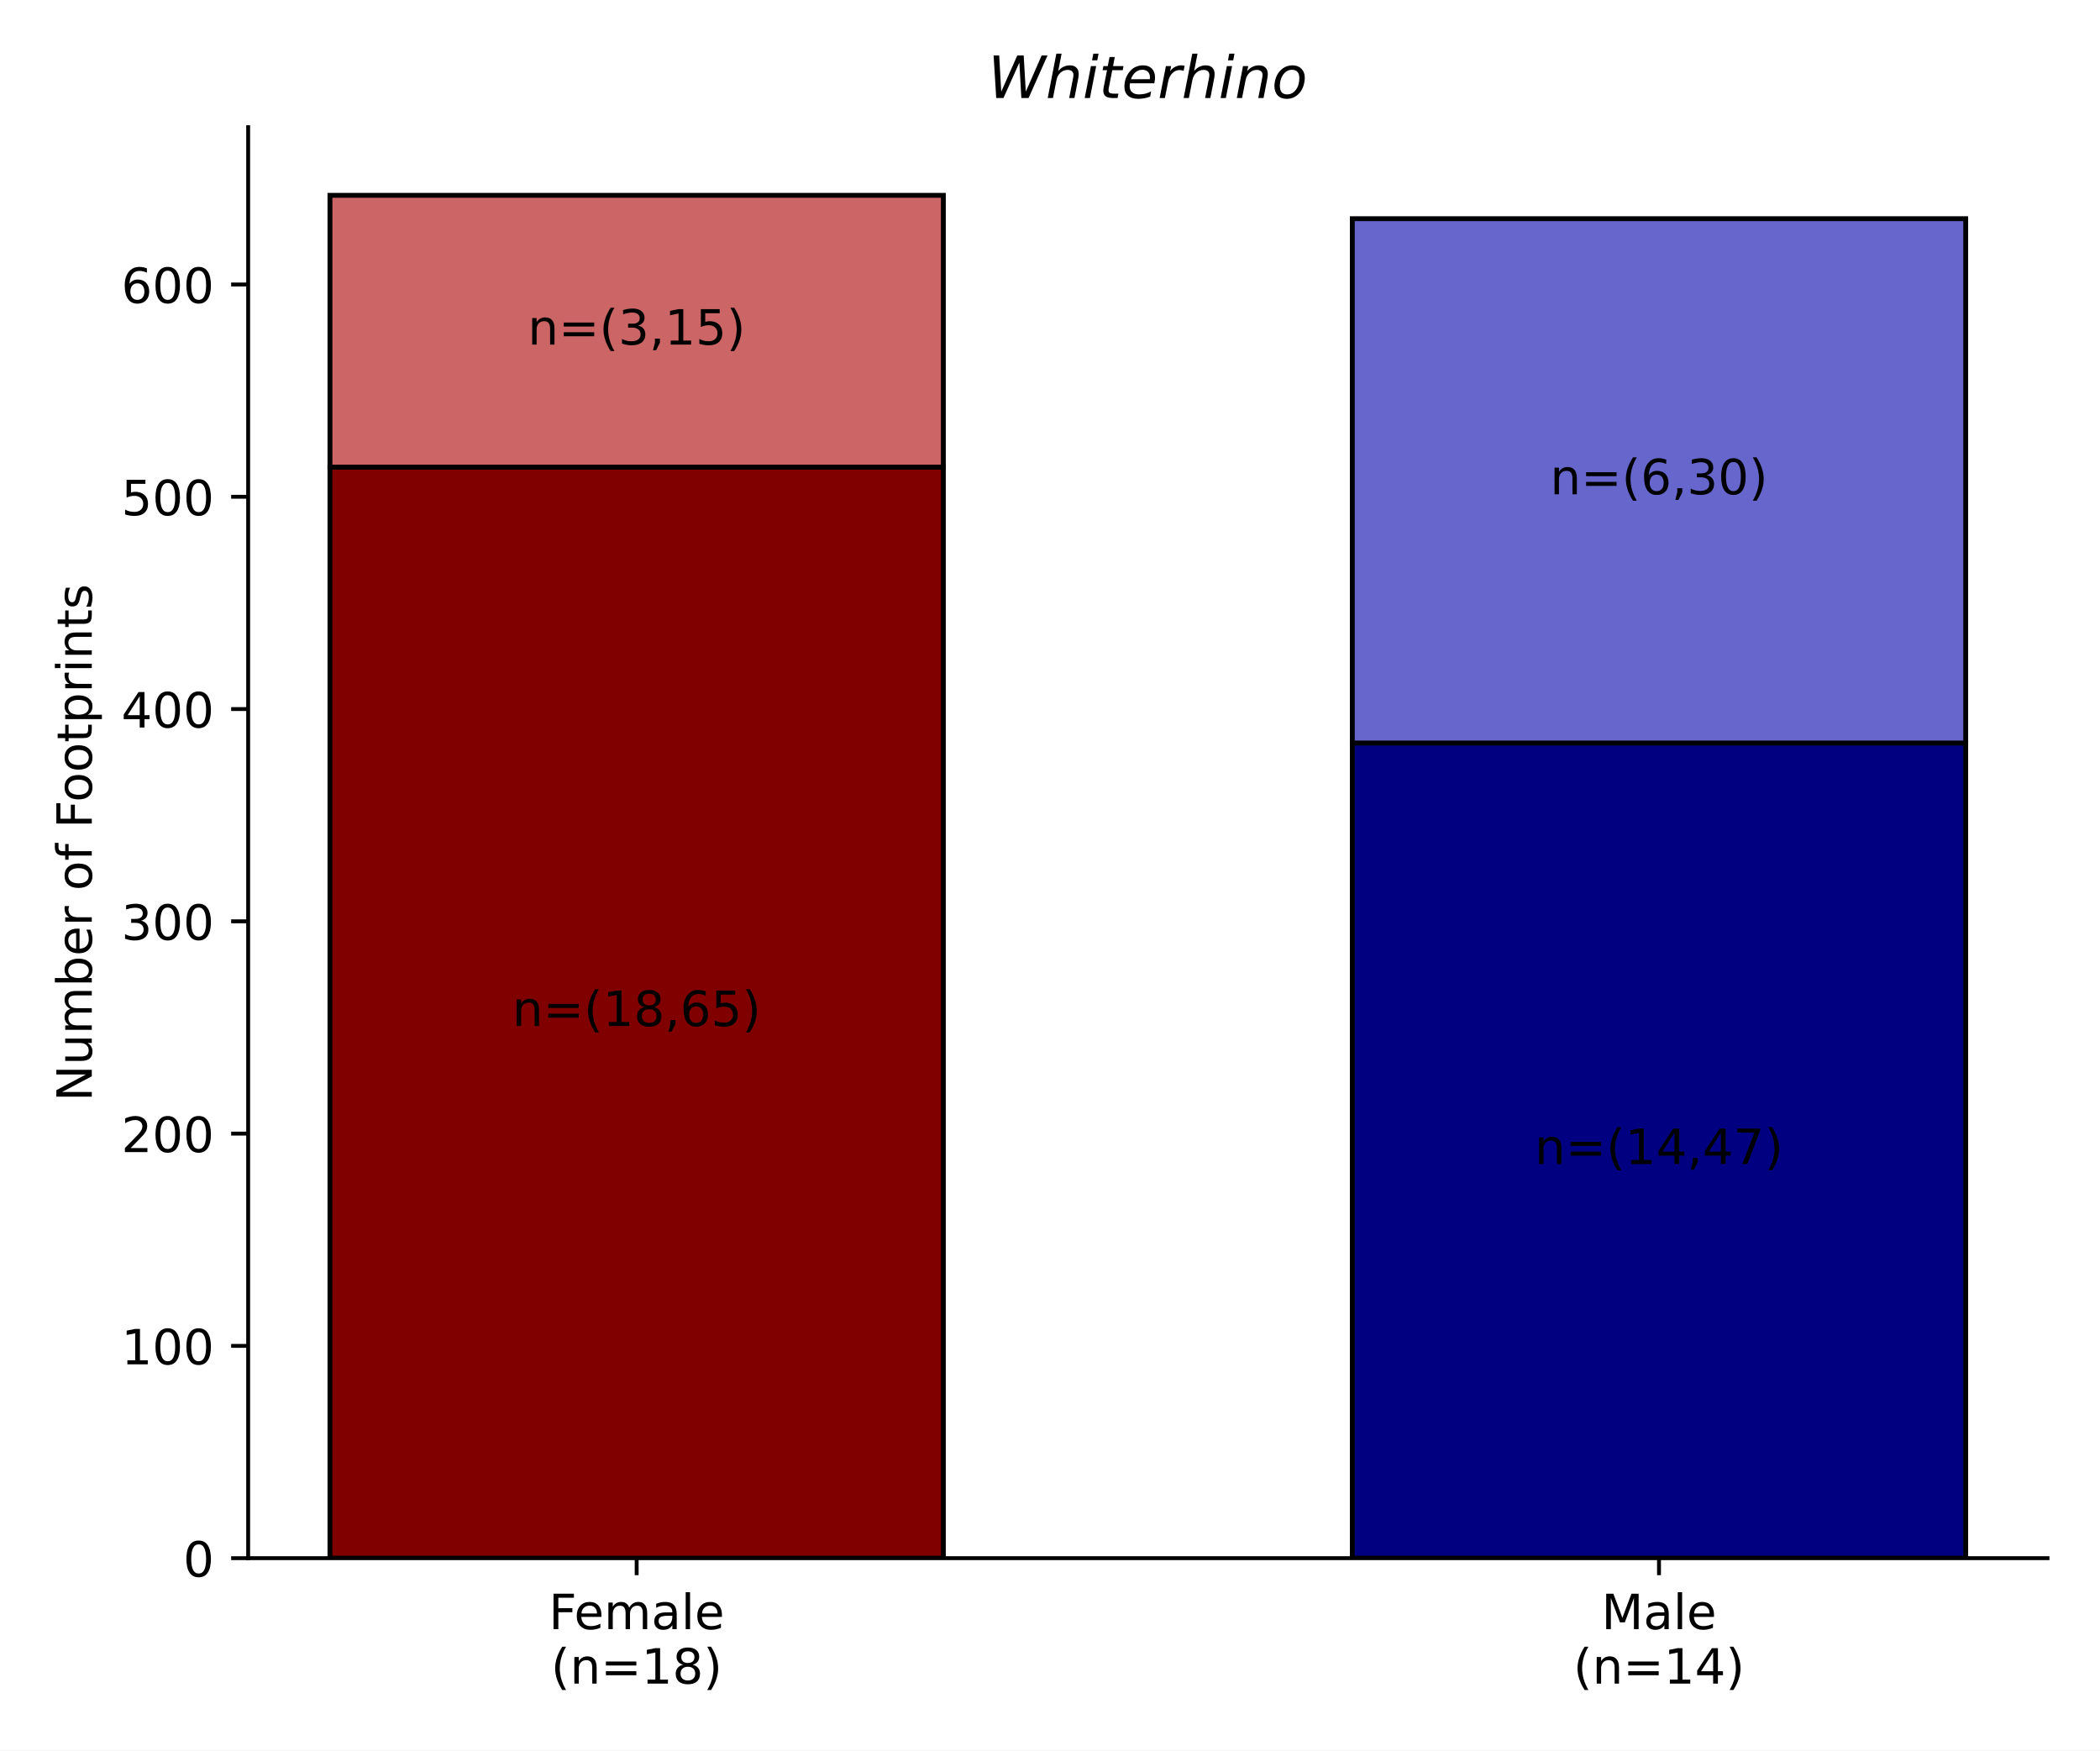
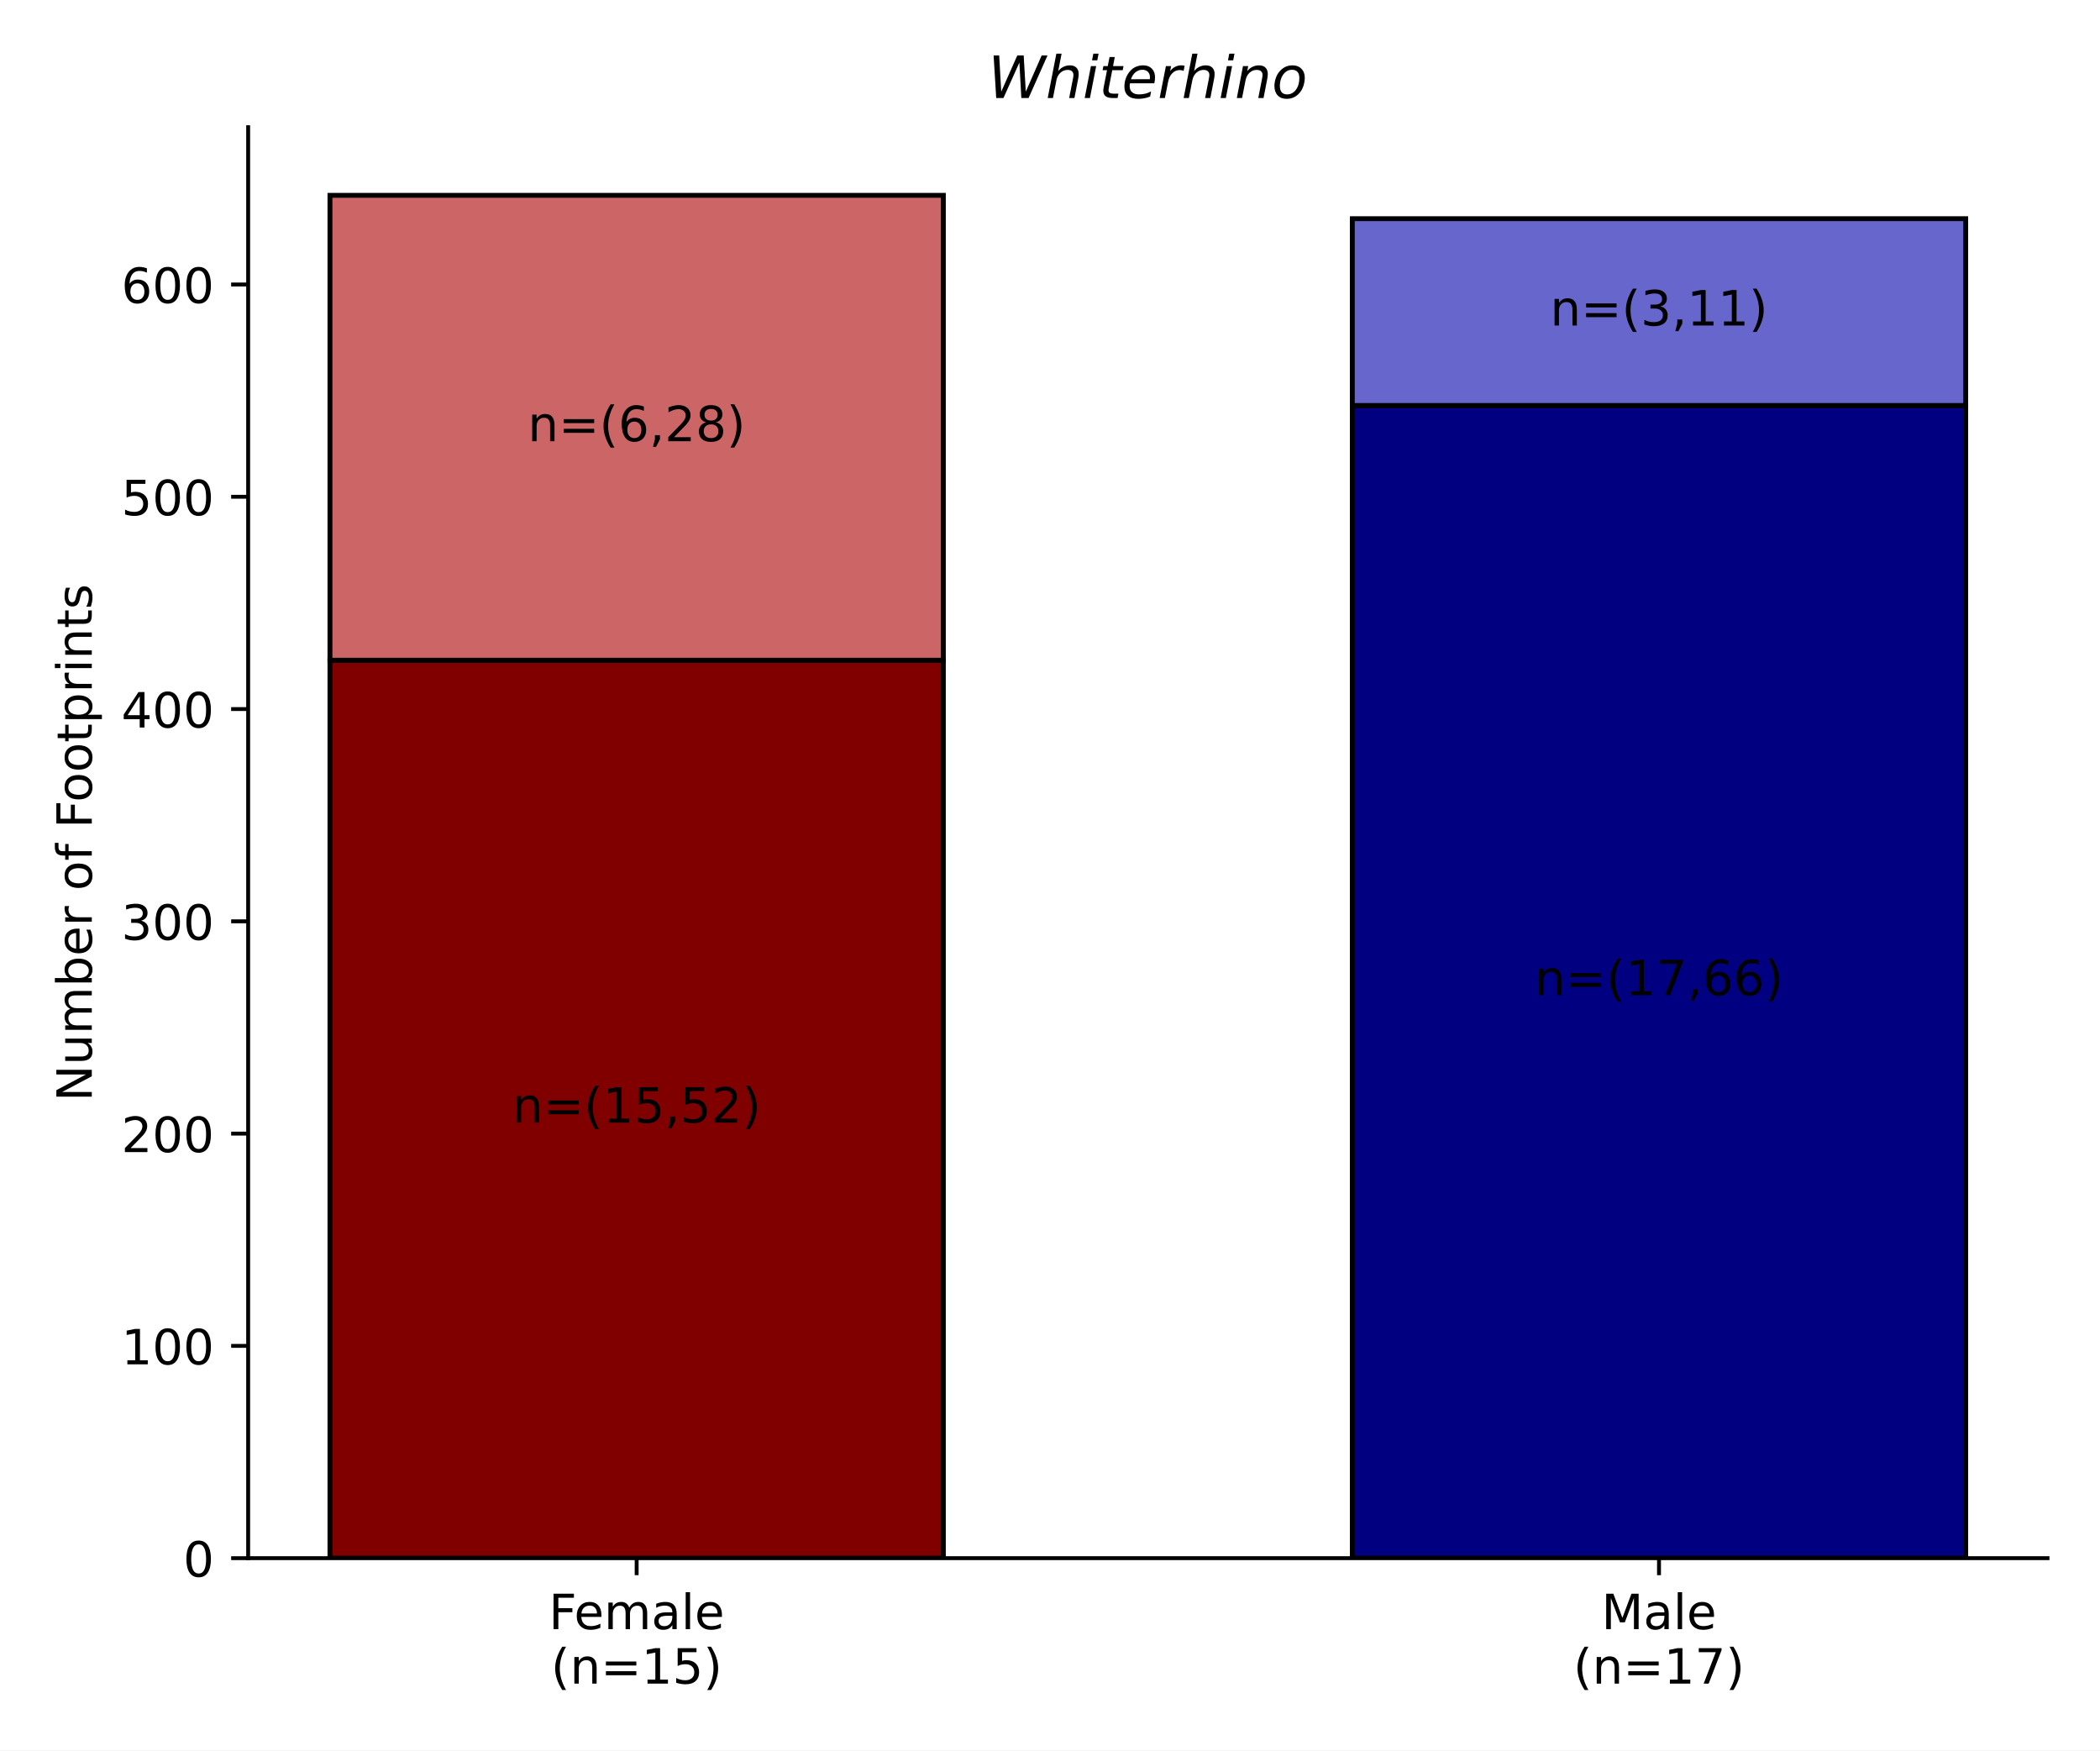
<svg xmlns="http://www.w3.org/2000/svg" xmlns:xlink="http://www.w3.org/1999/xlink" width="432pt" height="360pt" viewBox="0 0 432 360" version="1.1">
  <defs>
    <style type="text/css">*{stroke-linejoin: round; stroke-linecap: butt}</style>
  </defs>
  <g id="figure_1">
    <g id="patch_1">
      <path d="M 0 360  L 432 360  L 432 0  L 0 0  z " style="fill: #ffffff" />
    </g>
    <g id="axes_1">
      <g id="patch_2">
        <path d="M 51.05 320.456  L 421.2 320.456  L 421.2 26.16  L 51.05 26.16  z " style="fill: #ffffff" />
      </g>
      <g id="patch_3">
-         <path d="M 67.875 320.456  L 194.062 320.456  L 194.062 96.056  L 67.875 96.056  z " clip-path="url(#pd304c3b059)" style="fill: #800000; stroke: #000000; stroke-linejoin: miter" />
+         <path d="M 67.875 320.456  L 194.062 320.456  L 194.062 135.784  L 67.875 135.784  z " clip-path="url(#p17fdd80bdb)" style="fill: #800000; stroke: #000000; stroke-linejoin: miter" />
      </g>
      <g id="patch_4">
-         <path d="M 278.188 320.456  L 404.375 320.456  L 404.375 152.811  L 278.188 152.811  z " clip-path="url(#pd304c3b059)" style="fill: #000080; stroke: #000000; stroke-linejoin: miter" />
+         <path d="M 278.188 320.456  L 404.375 320.456  L 404.375 83.395  L 278.188 83.395  z " clip-path="url(#p17fdd80bdb)" style="fill: #000080; stroke: #000000; stroke-linejoin: miter" />
      </g>
      <g id="patch_5">
-         <path d="M 67.875 96.056  L 194.062 96.056  L 194.062 40.174  L 67.875 40.174  z " clip-path="url(#pd304c3b059)" style="fill: #cc6666; stroke: #000000; stroke-linejoin: miter" />
+         <path d="M 67.875 135.784  L 194.062 135.784  L 194.062 40.174  L 67.875 40.174  z " clip-path="url(#p17fdd80bdb)" style="fill: #cc6666; stroke: #000000; stroke-linejoin: miter" />
      </g>
      <g id="patch_6">
-         <path d="M 278.188 152.811  L 404.375 152.811  L 404.375 44.976  L 278.188 44.976  z " clip-path="url(#pd304c3b059)" style="fill: #6666cc; stroke: #000000; stroke-linejoin: miter" />
+         <path d="M 278.188 83.395  L 404.375 83.395  L 404.375 44.976  L 278.188 44.976  z " clip-path="url(#p17fdd80bdb)" style="fill: #6666cc; stroke: #000000; stroke-linejoin: miter" />
      </g>
      <g id="matplotlib.axis_1">
        <g id="xtick_1">
          <g id="line2d_1">
            <defs>
-               <path id="mcbe83bb746" d="M 0 0  L 0 3.5  " style="stroke: #000000; stroke-width: 0.8" />
+               <path id="mc9d0381f26" d="M 0 0  L 0 3.5  " style="stroke: #000000; stroke-width: 0.8" />
            </defs>
            <g>
-               <use xlink:href="#mcbe83bb746" x="130.969" y="320.456" style="stroke: #000000; stroke-width: 0.8" />
+               <use xlink:href="#mc9d0381f26" x="130.969" y="320.456" style="stroke: #000000; stroke-width: 0.8" />
            </g>
          </g>
          <g id="text_1">
            <g transform="translate(112.8914 335.0544) scale(0.1 -0.1)">
              <defs>
                <path id="DejaVuSans-46" d="M 628 4666  L 3309 4666  L 3309 4134  L 1259 4134  L 1259 2759  L 3109 2759  L 3109 2228  L 1259 2228  L 1259 0  L 628 0  L 628 4666  z " transform="scale(0.015625)" />
                <path id="DejaVuSans-65" d="M 3597 1894  L 3597 1613  L 953 1613  Q 991 1019 1311 708  Q 1631 397 2203 397  Q 2534 397 2845 478  Q 3156 559 3463 722  L 3463 178  Q 3153 47 2828 -22  Q 2503 -91 2169 -91  Q 1331 -91 842 396  Q 353 884 353 1716  Q 353 2575 817 3079  Q 1281 3584 2069 3584  Q 2775 3584 3186 3129  Q 3597 2675 3597 1894  z M 3022 2063  Q 3016 2534 2758 2815  Q 2500 3097 2075 3097  Q 1594 3097 1305 2825  Q 1016 2553 972 2059  L 3022 2063  z " transform="scale(0.015625)" />
                <path id="DejaVuSans-6d" d="M 3328 2828  Q 3544 3216 3844 3400  Q 4144 3584 4550 3584  Q 5097 3584 5394 3201  Q 5691 2819 5691 2113  L 5691 0  L 5113 0  L 5113 2094  Q 5113 2597 4934 2840  Q 4756 3084 4391 3084  Q 3944 3084 3684 2787  Q 3425 2491 3425 1978  L 3425 0  L 2847 0  L 2847 2094  Q 2847 2600 2669 2842  Q 2491 3084 2119 3084  Q 1678 3084 1418 2786  Q 1159 2488 1159 1978  L 1159 0  L 581 0  L 581 3500  L 1159 3500  L 1159 2956  Q 1356 3278 1631 3431  Q 1906 3584 2284 3584  Q 2666 3584 2933 3390  Q 3200 3197 3328 2828  z " transform="scale(0.015625)" />
                <path id="DejaVuSans-61" d="M 2194 1759  Q 1497 1759 1228 1600  Q 959 1441 959 1056  Q 959 750 1161 570  Q 1363 391 1709 391  Q 2188 391 2477 730  Q 2766 1069 2766 1631  L 2766 1759  L 2194 1759  z M 3341 1997  L 3341 0  L 2766 0  L 2766 531  Q 2569 213 2275 61  Q 1981 -91 1556 -91  Q 1019 -91 701 211  Q 384 513 384 1019  Q 384 1609 779 1909  Q 1175 2209 1959 2209  L 2766 2209  L 2766 2266  Q 2766 2663 2505 2880  Q 2244 3097 1772 3097  Q 1472 3097 1187 3025  Q 903 2953 641 2809  L 641 3341  Q 956 3463 1253 3523  Q 1550 3584 1831 3584  Q 2591 3584 2966 3190  Q 3341 2797 3341 1997  z " transform="scale(0.015625)" />
                <path id="DejaVuSans-6c" d="M 603 4863  L 1178 4863  L 1178 0  L 603 0  L 603 4863  z " transform="scale(0.015625)" />
              </defs>
              <use xlink:href="#DejaVuSans-46" />
              <use xlink:href="#DejaVuSans-65" transform="translate(52.01953 0)" />
              <use xlink:href="#DejaVuSans-6d" transform="translate(113.543 0)" />
              <use xlink:href="#DejaVuSans-61" transform="translate(210.9551 0)" />
              <use xlink:href="#DejaVuSans-6c" transform="translate(272.2344 0)" />
              <use xlink:href="#DejaVuSans-65" transform="translate(300.0176 0)" />
            </g>
            <g transform="translate(113.3461 346.2523) scale(0.1 -0.1)">
              <defs>
                <path id="DejaVuSans-28" d="M 1984 4856  Q 1566 4138 1362 3434  Q 1159 2731 1159 2009  Q 1159 1288 1364 580  Q 1569 -128 1984 -844  L 1484 -844  Q 1016 -109 783 600  Q 550 1309 550 2009  Q 550 2706 781 3412  Q 1013 4119 1484 4856  L 1984 4856  z " transform="scale(0.015625)" />
                <path id="DejaVuSans-6e" d="M 3513 2113  L 3513 0  L 2938 0  L 2938 2094  Q 2938 2591 2744 2837  Q 2550 3084 2163 3084  Q 1697 3084 1428 2787  Q 1159 2491 1159 1978  L 1159 0  L 581 0  L 581 3500  L 1159 3500  L 1159 2956  Q 1366 3272 1645 3428  Q 1925 3584 2291 3584  Q 2894 3584 3203 3211  Q 3513 2838 3513 2113  z " transform="scale(0.015625)" />
                <path id="DejaVuSans-3d" d="M 678 2906  L 4684 2906  L 4684 2381  L 678 2381  L 678 2906  z M 678 1631  L 4684 1631  L 4684 1100  L 678 1100  L 678 1631  z " transform="scale(0.015625)" />
                <path id="DejaVuSans-31" d="M 794 531  L 1825 531  L 1825 4091  L 703 3866  L 703 4441  L 1819 4666  L 2450 4666  L 2450 531  L 3481 531  L 3481 0  L 794 0  L 794 531  z " transform="scale(0.015625)" />
-                 <path id="DejaVuSans-38" d="M 2034 2216  Q 1584 2216 1326 1975  Q 1069 1734 1069 1313  Q 1069 891 1326 650  Q 1584 409 2034 409  Q 2484 409 2743 651  Q 3003 894 3003 1313  Q 3003 1734 2745 1975  Q 2488 2216 2034 2216  z M 1403 2484  Q 997 2584 770 2862  Q 544 3141 544 3541  Q 544 4100 942 4425  Q 1341 4750 2034 4750  Q 2731 4750 3128 4425  Q 3525 4100 3525 3541  Q 3525 3141 3298 2862  Q 3072 2584 2669 2484  Q 3125 2378 3379 2068  Q 3634 1759 3634 1313  Q 3634 634 3220 271  Q 2806 -91 2034 -91  Q 1263 -91 848 271  Q 434 634 434 1313  Q 434 1759 690 2068  Q 947 2378 1403 2484  z M 1172 3481  Q 1172 3119 1398 2916  Q 1625 2713 2034 2713  Q 2441 2713 2670 2916  Q 2900 3119 2900 3481  Q 2900 3844 2670 4047  Q 2441 4250 2034 4250  Q 1625 4250 1398 4047  Q 1172 3844 1172 3481  z " transform="scale(0.015625)" />
+                 <path id="DejaVuSans-35" d="M 691 4666  L 3169 4666  L 3169 4134  L 1269 4134  L 1269 2991  Q 1406 3038 1543 3061  Q 1681 3084 1819 3084  Q 2600 3084 3056 2656  Q 3513 2228 3513 1497  Q 3513 744 3044 326  Q 2575 -91 1722 -91  Q 1428 -91 1123 -41  Q 819 9 494 109  L 494 744  Q 775 591 1075 516  Q 1375 441 1709 441  Q 2250 441 2565 725  Q 2881 1009 2881 1497  Q 2881 1984 2565 2268  Q 2250 2553 1709 2553  Q 1456 2553 1204 2497  Q 953 2441 691 2322  L 691 4666  z " transform="scale(0.015625)" />
                <path id="DejaVuSans-29" d="M 513 4856  L 1013 4856  Q 1481 4119 1714 3412  Q 1947 2706 1947 2009  Q 1947 1309 1714 600  Q 1481 -109 1013 -844  L 513 -844  Q 928 -128 1133 580  Q 1338 1288 1338 2009  Q 1338 2731 1133 3434  Q 928 4138 513 4856  z " transform="scale(0.015625)" />
              </defs>
              <use xlink:href="#DejaVuSans-28" />
              <use xlink:href="#DejaVuSans-6e" transform="translate(39.01367 0)" />
              <use xlink:href="#DejaVuSans-3d" transform="translate(102.3926 0)" />
              <use xlink:href="#DejaVuSans-31" transform="translate(186.1816 0)" />
-               <use xlink:href="#DejaVuSans-38" transform="translate(249.8047 0)" />
+               <use xlink:href="#DejaVuSans-35" transform="translate(249.8047 0)" />
              <use xlink:href="#DejaVuSans-29" transform="translate(313.4277 0)" />
            </g>
          </g>
        </g>
        <g id="xtick_2">
          <g id="line2d_2">
            <g>
-               <use xlink:href="#mcbe83bb746" x="341.281" y="320.456" style="stroke: #000000; stroke-width: 0.8" />
+               <use xlink:href="#mc9d0381f26" x="341.281" y="320.456" style="stroke: #000000; stroke-width: 0.8" />
            </g>
          </g>
          <g id="text_2">
            <g transform="translate(329.4375 335.0544) scale(0.1 -0.1)">
              <defs>
                <path id="DejaVuSans-4d" d="M 628 4666  L 1569 4666  L 2759 1491  L 3956 4666  L 4897 4666  L 4897 0  L 4281 0  L 4281 4097  L 3078 897  L 2444 897  L 1241 4097  L 1241 0  L 628 0  L 628 4666  z " transform="scale(0.015625)" />
              </defs>
              <use xlink:href="#DejaVuSans-4d" />
              <use xlink:href="#DejaVuSans-61" transform="translate(86.2793 0)" />
              <use xlink:href="#DejaVuSans-6c" transform="translate(147.5586 0)" />
              <use xlink:href="#DejaVuSans-65" transform="translate(175.3418 0)" />
            </g>
            <g transform="translate(323.6586 346.2523) scale(0.1 -0.1)">
              <defs>
-                 <path id="DejaVuSans-34" d="M 2419 4116  L 825 1625  L 2419 1625  L 2419 4116  z M 2253 4666  L 3047 4666  L 3047 1625  L 3713 1625  L 3713 1100  L 3047 1100  L 3047 0  L 2419 0  L 2419 1100  L 313 1100  L 313 1709  L 2253 4666  z " transform="scale(0.015625)" />
+                 <path id="DejaVuSans-37" d="M 525 4666  L 3525 4666  L 3525 4397  L 1831 0  L 1172 0  L 2766 4134  L 525 4134  L 525 4666  z " transform="scale(0.015625)" />
              </defs>
              <use xlink:href="#DejaVuSans-28" />
              <use xlink:href="#DejaVuSans-6e" transform="translate(39.01367 0)" />
              <use xlink:href="#DejaVuSans-3d" transform="translate(102.3926 0)" />
              <use xlink:href="#DejaVuSans-31" transform="translate(186.1816 0)" />
-               <use xlink:href="#DejaVuSans-34" transform="translate(249.8047 0)" />
+               <use xlink:href="#DejaVuSans-37" transform="translate(249.8047 0)" />
              <use xlink:href="#DejaVuSans-29" transform="translate(313.4277 0)" />
            </g>
          </g>
        </g>
      </g>
      <g id="matplotlib.axis_2">
        <g id="ytick_1">
          <g id="line2d_3">
            <defs>
-               <path id="m28541bbd0a" d="M 0 0  L -3.5 0  " style="stroke: #000000; stroke-width: 0.8" />
+               <path id="mc7f5c2d2d9" d="M 0 0  L -3.5 0  " style="stroke: #000000; stroke-width: 0.8" />
            </defs>
            <g>
-               <use xlink:href="#m28541bbd0a" x="51.05" y="320.456" style="stroke: #000000; stroke-width: 0.8" />
+               <use xlink:href="#mc7f5c2d2d9" x="51.05" y="320.456" style="stroke: #000000; stroke-width: 0.8" />
            </g>
          </g>
          <g id="text_3">
            <g transform="translate(37.6875 324.2552) scale(0.1 -0.1)">
              <defs>
                <path id="DejaVuSans-30" d="M 2034 4250  Q 1547 4250 1301 3770  Q 1056 3291 1056 2328  Q 1056 1369 1301 889  Q 1547 409 2034 409  Q 2525 409 2770 889  Q 3016 1369 3016 2328  Q 3016 3291 2770 3770  Q 2525 4250 2034 4250  z M 2034 4750  Q 2819 4750 3233 4129  Q 3647 3509 3647 2328  Q 3647 1150 3233 529  Q 2819 -91 2034 -91  Q 1250 -91 836 529  Q 422 1150 422 2328  Q 422 3509 836 4129  Q 1250 4750 2034 4750  z " transform="scale(0.015625)" />
              </defs>
              <use xlink:href="#DejaVuSans-30" />
            </g>
          </g>
        </g>
        <g id="ytick_2">
          <g id="line2d_4">
            <g>
-               <use xlink:href="#m28541bbd0a" x="51.05" y="276.798" style="stroke: #000000; stroke-width: 0.8" />
+               <use xlink:href="#mc7f5c2d2d9" x="51.05" y="276.798" style="stroke: #000000; stroke-width: 0.8" />
            </g>
          </g>
          <g id="text_4">
            <g transform="translate(24.9625 280.5976) scale(0.1 -0.1)">
              <use xlink:href="#DejaVuSans-31" />
              <use xlink:href="#DejaVuSans-30" transform="translate(63.62305 0)" />
              <use xlink:href="#DejaVuSans-30" transform="translate(127.2461 0)" />
            </g>
          </g>
        </g>
        <g id="ytick_3">
          <g id="line2d_5">
            <g>
-               <use xlink:href="#m28541bbd0a" x="51.05" y="233.141" style="stroke: #000000; stroke-width: 0.8" />
+               <use xlink:href="#mc7f5c2d2d9" x="51.05" y="233.141" style="stroke: #000000; stroke-width: 0.8" />
            </g>
          </g>
          <g id="text_5">
            <g transform="translate(24.9625 236.94) scale(0.1 -0.1)">
              <defs>
                <path id="DejaVuSans-32" d="M 1228 531  L 3431 531  L 3431 0  L 469 0  L 469 531  Q 828 903 1448 1529  Q 2069 2156 2228 2338  Q 2531 2678 2651 2914  Q 2772 3150 2772 3378  Q 2772 3750 2511 3984  Q 2250 4219 1831 4219  Q 1534 4219 1204 4116  Q 875 4013 500 3803  L 500 4441  Q 881 4594 1212 4672  Q 1544 4750 1819 4750  Q 2544 4750 2975 4387  Q 3406 4025 3406 3419  Q 3406 3131 3298 2873  Q 3191 2616 2906 2266  Q 2828 2175 2409 1742  Q 1991 1309 1228 531  z " transform="scale(0.015625)" />
              </defs>
              <use xlink:href="#DejaVuSans-32" />
              <use xlink:href="#DejaVuSans-30" transform="translate(63.62305 0)" />
              <use xlink:href="#DejaVuSans-30" transform="translate(127.2461 0)" />
            </g>
          </g>
        </g>
        <g id="ytick_4">
          <g id="line2d_6">
            <g>
-               <use xlink:href="#m28541bbd0a" x="51.05" y="189.483" style="stroke: #000000; stroke-width: 0.8" />
+               <use xlink:href="#mc7f5c2d2d9" x="51.05" y="189.483" style="stroke: #000000; stroke-width: 0.8" />
            </g>
          </g>
          <g id="text_6">
            <g transform="translate(24.9625 193.2824) scale(0.1 -0.1)">
              <defs>
                <path id="DejaVuSans-33" d="M 2597 2516  Q 3050 2419 3304 2112  Q 3559 1806 3559 1356  Q 3559 666 3084 287  Q 2609 -91 1734 -91  Q 1441 -91 1130 -33  Q 819 25 488 141  L 488 750  Q 750 597 1062 519  Q 1375 441 1716 441  Q 2309 441 2620 675  Q 2931 909 2931 1356  Q 2931 1769 2642 2001  Q 2353 2234 1838 2234  L 1294 2234  L 1294 2753  L 1863 2753  Q 2328 2753 2575 2939  Q 2822 3125 2822 3475  Q 2822 3834 2567 4026  Q 2313 4219 1838 4219  Q 1578 4219 1281 4162  Q 984 4106 628 3988  L 628 4550  Q 988 4650 1302 4700  Q 1616 4750 1894 4750  Q 2613 4750 3031 4423  Q 3450 4097 3450 3541  Q 3450 3153 3228 2886  Q 3006 2619 2597 2516  z " transform="scale(0.015625)" />
              </defs>
              <use xlink:href="#DejaVuSans-33" />
              <use xlink:href="#DejaVuSans-30" transform="translate(63.62305 0)" />
              <use xlink:href="#DejaVuSans-30" transform="translate(127.2461 0)" />
            </g>
          </g>
        </g>
        <g id="ytick_5">
          <g id="line2d_7">
            <g>
-               <use xlink:href="#m28541bbd0a" x="51.05" y="145.826" style="stroke: #000000; stroke-width: 0.8" />
+               <use xlink:href="#mc7f5c2d2d9" x="51.05" y="145.826" style="stroke: #000000; stroke-width: 0.8" />
            </g>
          </g>
          <g id="text_7">
            <g transform="translate(24.9625 149.6247) scale(0.1 -0.1)">
+               <defs>
+                 <path id="DejaVuSans-34" d="M 2419 4116  L 825 1625  L 2419 1625  L 2419 4116  z M 2253 4666  L 3047 4666  L 3047 1625  L 3713 1625  L 3713 1100  L 3047 1100  L 3047 0  L 2419 0  L 2419 1100  L 313 1100  L 313 1709  L 2253 4666  z " transform="scale(0.015625)" />
+               </defs>
              <use xlink:href="#DejaVuSans-34" />
              <use xlink:href="#DejaVuSans-30" transform="translate(63.62305 0)" />
              <use xlink:href="#DejaVuSans-30" transform="translate(127.2461 0)" />
            </g>
          </g>
        </g>
        <g id="ytick_6">
          <g id="line2d_8">
            <g>
-               <use xlink:href="#m28541bbd0a" x="51.05" y="102.168" style="stroke: #000000; stroke-width: 0.8" />
+               <use xlink:href="#mc7f5c2d2d9" x="51.05" y="102.168" style="stroke: #000000; stroke-width: 0.8" />
            </g>
          </g>
          <g id="text_8">
            <g transform="translate(24.9625 105.9671) scale(0.1 -0.1)">
-               <defs>
-                 <path id="DejaVuSans-35" d="M 691 4666  L 3169 4666  L 3169 4134  L 1269 4134  L 1269 2991  Q 1406 3038 1543 3061  Q 1681 3084 1819 3084  Q 2600 3084 3056 2656  Q 3513 2228 3513 1497  Q 3513 744 3044 326  Q 2575 -91 1722 -91  Q 1428 -91 1123 -41  Q 819 9 494 109  L 494 744  Q 775 591 1075 516  Q 1375 441 1709 441  Q 2250 441 2565 725  Q 2881 1009 2881 1497  Q 2881 1984 2565 2268  Q 2250 2553 1709 2553  Q 1456 2553 1204 2497  Q 953 2441 691 2322  L 691 4666  z " transform="scale(0.015625)" />
-               </defs>
              <use xlink:href="#DejaVuSans-35" />
              <use xlink:href="#DejaVuSans-30" transform="translate(63.62305 0)" />
              <use xlink:href="#DejaVuSans-30" transform="translate(127.2461 0)" />
            </g>
          </g>
        </g>
        <g id="ytick_7">
          <g id="line2d_9">
            <g>
-               <use xlink:href="#m28541bbd0a" x="51.05" y="58.51" style="stroke: #000000; stroke-width: 0.8" />
+               <use xlink:href="#mc7f5c2d2d9" x="51.05" y="58.51" style="stroke: #000000; stroke-width: 0.8" />
            </g>
          </g>
          <g id="text_9">
            <g transform="translate(24.9625 62.30951) scale(0.1 -0.1)">
              <defs>
                <path id="DejaVuSans-36" d="M 2113 2584  Q 1688 2584 1439 2293  Q 1191 2003 1191 1497  Q 1191 994 1439 701  Q 1688 409 2113 409  Q 2538 409 2786 701  Q 3034 994 3034 1497  Q 3034 2003 2786 2293  Q 2538 2584 2113 2584  z M 3366 4563  L 3366 3988  Q 3128 4100 2886 4159  Q 2644 4219 2406 4219  Q 1781 4219 1451 3797  Q 1122 3375 1075 2522  Q 1259 2794 1537 2939  Q 1816 3084 2150 3084  Q 2853 3084 3261 2657  Q 3669 2231 3669 1497  Q 3669 778 3244 343  Q 2819 -91 2113 -91  Q 1303 -91 875 529  Q 447 1150 447 2328  Q 447 3434 972 4092  Q 1497 4750 2381 4750  Q 2619 4750 2861 4703  Q 3103 4656 3366 4563  z " transform="scale(0.015625)" />
              </defs>
              <use xlink:href="#DejaVuSans-36" />
              <use xlink:href="#DejaVuSans-30" transform="translate(63.62305 0)" />
              <use xlink:href="#DejaVuSans-30" transform="translate(127.2461 0)" />
            </g>
          </g>
        </g>
        <g id="text_10">
          <g transform="translate(18.88281 226.5174) rotate(-90) scale(0.1 -0.1)">
            <defs>
              <path id="DejaVuSans-4e" d="M 628 4666  L 1478 4666  L 3547 763  L 3547 4666  L 4159 4666  L 4159 0  L 3309 0  L 1241 3903  L 1241 0  L 628 0  L 628 4666  z " transform="scale(0.015625)" />
              <path id="DejaVuSans-75" d="M 544 1381  L 544 3500  L 1119 3500  L 1119 1403  Q 1119 906 1312 657  Q 1506 409 1894 409  Q 2359 409 2629 706  Q 2900 1003 2900 1516  L 2900 3500  L 3475 3500  L 3475 0  L 2900 0  L 2900 538  Q 2691 219 2414 64  Q 2138 -91 1772 -91  Q 1169 -91 856 284  Q 544 659 544 1381  z M 1991 3584  L 1991 3584  z " transform="scale(0.015625)" />
              <path id="DejaVuSans-62" d="M 3116 1747  Q 3116 2381 2855 2742  Q 2594 3103 2138 3103  Q 1681 3103 1420 2742  Q 1159 2381 1159 1747  Q 1159 1113 1420 752  Q 1681 391 2138 391  Q 2594 391 2855 752  Q 3116 1113 3116 1747  z M 1159 2969  Q 1341 3281 1617 3432  Q 1894 3584 2278 3584  Q 2916 3584 3314 3078  Q 3713 2572 3713 1747  Q 3713 922 3314 415  Q 2916 -91 2278 -91  Q 1894 -91 1617 61  Q 1341 213 1159 525  L 1159 0  L 581 0  L 581 4863  L 1159 4863  L 1159 2969  z " transform="scale(0.015625)" />
              <path id="DejaVuSans-72" d="M 2631 2963  Q 2534 3019 2420 3045  Q 2306 3072 2169 3072  Q 1681 3072 1420 2755  Q 1159 2438 1159 1844  L 1159 0  L 581 0  L 581 3500  L 1159 3500  L 1159 2956  Q 1341 3275 1631 3429  Q 1922 3584 2338 3584  Q 2397 3584 2469 3576  Q 2541 3569 2628 3553  L 2631 2963  z " transform="scale(0.015625)" />
              <path id="DejaVuSans-20" transform="scale(0.015625)" />
              <path id="DejaVuSans-6f" d="M 1959 3097  Q 1497 3097 1228 2736  Q 959 2375 959 1747  Q 959 1119 1226 758  Q 1494 397 1959 397  Q 2419 397 2687 759  Q 2956 1122 2956 1747  Q 2956 2369 2687 2733  Q 2419 3097 1959 3097  z M 1959 3584  Q 2709 3584 3137 3096  Q 3566 2609 3566 1747  Q 3566 888 3137 398  Q 2709 -91 1959 -91  Q 1206 -91 779 398  Q 353 888 353 1747  Q 353 2609 779 3096  Q 1206 3584 1959 3584  z " transform="scale(0.015625)" />
              <path id="DejaVuSans-66" d="M 2375 4863  L 2375 4384  L 1825 4384  Q 1516 4384 1395 4259  Q 1275 4134 1275 3809  L 1275 3500  L 2222 3500  L 2222 3053  L 1275 3053  L 1275 0  L 697 0  L 697 3053  L 147 3053  L 147 3500  L 697 3500  L 697 3744  Q 697 4328 969 4595  Q 1241 4863 1831 4863  L 2375 4863  z " transform="scale(0.015625)" />
              <path id="DejaVuSans-74" d="M 1172 4494  L 1172 3500  L 2356 3500  L 2356 3053  L 1172 3053  L 1172 1153  Q 1172 725 1289 603  Q 1406 481 1766 481  L 2356 481  L 2356 0  L 1766 0  Q 1100 0 847 248  Q 594 497 594 1153  L 594 3053  L 172 3053  L 172 3500  L 594 3500  L 594 4494  L 1172 4494  z " transform="scale(0.015625)" />
              <path id="DejaVuSans-70" d="M 1159 525  L 1159 -1331  L 581 -1331  L 581 3500  L 1159 3500  L 1159 2969  Q 1341 3281 1617 3432  Q 1894 3584 2278 3584  Q 2916 3584 3314 3078  Q 3713 2572 3713 1747  Q 3713 922 3314 415  Q 2916 -91 2278 -91  Q 1894 -91 1617 61  Q 1341 213 1159 525  z M 3116 1747  Q 3116 2381 2855 2742  Q 2594 3103 2138 3103  Q 1681 3103 1420 2742  Q 1159 2381 1159 1747  Q 1159 1113 1420 752  Q 1681 391 2138 391  Q 2594 391 2855 752  Q 3116 1113 3116 1747  z " transform="scale(0.015625)" />
              <path id="DejaVuSans-69" d="M 603 3500  L 1178 3500  L 1178 0  L 603 0  L 603 3500  z M 603 4863  L 1178 4863  L 1178 4134  L 603 4134  L 603 4863  z " transform="scale(0.015625)" />
              <path id="DejaVuSans-73" d="M 2834 3397  L 2834 2853  Q 2591 2978 2328 3040  Q 2066 3103 1784 3103  Q 1356 3103 1142 2972  Q 928 2841 928 2578  Q 928 2378 1081 2264  Q 1234 2150 1697 2047  L 1894 2003  Q 2506 1872 2764 1633  Q 3022 1394 3022 966  Q 3022 478 2636 193  Q 2250 -91 1575 -91  Q 1294 -91 989 -36  Q 684 19 347 128  L 347 722  Q 666 556 975 473  Q 1284 391 1588 391  Q 1994 391 2212 530  Q 2431 669 2431 922  Q 2431 1156 2273 1281  Q 2116 1406 1581 1522  L 1381 1569  Q 847 1681 609 1914  Q 372 2147 372 2553  Q 372 3047 722 3315  Q 1072 3584 1716 3584  Q 2034 3584 2315 3537  Q 2597 3491 2834 3397  z " transform="scale(0.015625)" />
            </defs>
            <use xlink:href="#DejaVuSans-4e" />
            <use xlink:href="#DejaVuSans-75" transform="translate(74.80469 0)" />
            <use xlink:href="#DejaVuSans-6d" transform="translate(138.1836 0)" />
            <use xlink:href="#DejaVuSans-62" transform="translate(235.5957 0)" />
            <use xlink:href="#DejaVuSans-65" transform="translate(299.0723 0)" />
            <use xlink:href="#DejaVuSans-72" transform="translate(360.5957 0)" />
            <use xlink:href="#DejaVuSans-20" transform="translate(401.709 0)" />
            <use xlink:href="#DejaVuSans-6f" transform="translate(433.4961 0)" />
            <use xlink:href="#DejaVuSans-66" transform="translate(494.6777 0)" />
            <use xlink:href="#DejaVuSans-20" transform="translate(529.8828 0)" />
            <use xlink:href="#DejaVuSans-46" transform="translate(561.6699 0)" />
            <use xlink:href="#DejaVuSans-6f" transform="translate(615.5645 0)" />
            <use xlink:href="#DejaVuSans-6f" transform="translate(676.7461 0)" />
            <use xlink:href="#DejaVuSans-74" transform="translate(737.9277 0)" />
            <use xlink:href="#DejaVuSans-70" transform="translate(777.1367 0)" />
            <use xlink:href="#DejaVuSans-72" transform="translate(840.6133 0)" />
            <use xlink:href="#DejaVuSans-69" transform="translate(881.7266 0)" />
            <use xlink:href="#DejaVuSans-6e" transform="translate(909.5098 0)" />
            <use xlink:href="#DejaVuSans-74" transform="translate(972.8887 0)" />
            <use xlink:href="#DejaVuSans-73" transform="translate(1012.098 0)" />
          </g>
        </g>
      </g>
      <g id="patch_7">
        <path d="M 51.05 320.456  L 51.05 26.16  " style="fill: none; stroke: #000000; stroke-width: 0.8; stroke-linejoin: miter; stroke-linecap: square" />
      </g>
      <g id="patch_8">
        <path d="M 51.05 320.456  L 421.2 320.456  " style="fill: none; stroke: #000000; stroke-width: 0.8; stroke-linejoin: miter; stroke-linecap: square" />
      </g>
      <g id="text_11">
-         <g transform="translate(105.3945 211.0153) scale(0.1 -0.1)">
+         <g transform="translate(105.3945 230.8795) scale(0.1 -0.1)">
          <defs>
            <path id="DejaVuSans-2c" d="M 750 794  L 1409 794  L 1409 256  L 897 -744  L 494 -744  L 750 256  L 750 794  z " transform="scale(0.015625)" />
          </defs>
          <use xlink:href="#DejaVuSans-6e" />
          <use xlink:href="#DejaVuSans-3d" transform="translate(63.37891 0)" />
          <use xlink:href="#DejaVuSans-28" transform="translate(147.168 0)" />
          <use xlink:href="#DejaVuSans-31" transform="translate(186.1816 0)" />
-           <use xlink:href="#DejaVuSans-38" transform="translate(249.8047 0)" />
+           <use xlink:href="#DejaVuSans-35" transform="translate(249.8047 0)" />
+           <use xlink:href="#DejaVuSans-2c" transform="translate(313.4277 0)" />
+           <use xlink:href="#DejaVuSans-35" transform="translate(345.2148 0)" />
+           <use xlink:href="#DejaVuSans-32" transform="translate(408.8379 0)" />
+           <use xlink:href="#DejaVuSans-29" transform="translate(472.4609 0)" />
+         </g>
+       </g>
+       <g id="text_12">
+         <g transform="translate(315.707 204.6849) scale(0.1 -0.1)">
+           <use xlink:href="#DejaVuSans-6e" />
+           <use xlink:href="#DejaVuSans-3d" transform="translate(63.37891 0)" />
+           <use xlink:href="#DejaVuSans-28" transform="translate(147.168 0)" />
+           <use xlink:href="#DejaVuSans-31" transform="translate(186.1816 0)" />
+           <use xlink:href="#DejaVuSans-37" transform="translate(249.8047 0)" />
          <use xlink:href="#DejaVuSans-2c" transform="translate(313.4277 0)" />
          <use xlink:href="#DejaVuSans-36" transform="translate(345.2148 0)" />
-           <use xlink:href="#DejaVuSans-35" transform="translate(408.8379 0)" />
+           <use xlink:href="#DejaVuSans-36" transform="translate(408.8379 0)" />
          <use xlink:href="#DejaVuSans-29" transform="translate(472.4609 0)" />
        </g>
      </g>
-       <g id="text_12">
-         <g transform="translate(315.707 239.3927) scale(0.1 -0.1)">
+       <g id="text_13">
+         <g transform="translate(108.5758 90.73856) scale(0.1 -0.1)">
          <defs>
-             <path id="DejaVuSans-37" d="M 525 4666  L 3525 4666  L 3525 4397  L 1831 0  L 1172 0  L 2766 4134  L 525 4134  L 525 4666  z " transform="scale(0.015625)" />
+             <path id="DejaVuSans-38" d="M 2034 2216  Q 1584 2216 1326 1975  Q 1069 1734 1069 1313  Q 1069 891 1326 650  Q 1584 409 2034 409  Q 2484 409 2743 651  Q 3003 894 3003 1313  Q 3003 1734 2745 1975  Q 2488 2216 2034 2216  z M 1403 2484  Q 997 2584 770 2862  Q 544 3141 544 3541  Q 544 4100 942 4425  Q 1341 4750 2034 4750  Q 2731 4750 3128 4425  Q 3525 4100 3525 3541  Q 3525 3141 3298 2862  Q 3072 2584 2669 2484  Q 3125 2378 3379 2068  Q 3634 1759 3634 1313  Q 3634 634 3220 271  Q 2806 -91 2034 -91  Q 1263 -91 848 271  Q 434 634 434 1313  Q 434 1759 690 2068  Q 947 2378 1403 2484  z M 1172 3481  Q 1172 3119 1398 2916  Q 1625 2713 2034 2713  Q 2441 2713 2670 2916  Q 2900 3119 2900 3481  Q 2900 3844 2670 4047  Q 2441 4250 2034 4250  Q 1625 4250 1398 4047  Q 1172 3844 1172 3481  z " transform="scale(0.015625)" />
          </defs>
          <use xlink:href="#DejaVuSans-6e" />
          <use xlink:href="#DejaVuSans-3d" transform="translate(63.37891 0)" />
          <use xlink:href="#DejaVuSans-28" transform="translate(147.168 0)" />
-           <use xlink:href="#DejaVuSans-31" transform="translate(186.1816 0)" />
-           <use xlink:href="#DejaVuSans-34" transform="translate(249.8047 0)" />
-           <use xlink:href="#DejaVuSans-2c" transform="translate(313.4277 0)" />
-           <use xlink:href="#DejaVuSans-34" transform="translate(345.2148 0)" />
-           <use xlink:href="#DejaVuSans-37" transform="translate(408.8379 0)" />
-           <use xlink:href="#DejaVuSans-29" transform="translate(472.4609 0)" />
-         </g>
-       </g>
-       <g id="text_13">
-         <g transform="translate(108.5758 70.87435) scale(0.1 -0.1)">
+           <use xlink:href="#DejaVuSans-36" transform="translate(186.1816 0)" />
+           <use xlink:href="#DejaVuSans-2c" transform="translate(249.8047 0)" />
+           <use xlink:href="#DejaVuSans-32" transform="translate(281.5918 0)" />
+           <use xlink:href="#DejaVuSans-38" transform="translate(345.2148 0)" />
+           <use xlink:href="#DejaVuSans-29" transform="translate(408.8379 0)" />
+         </g>
+       </g>
+       <g id="text_14">
+         <g transform="translate(318.8883 66.94516) scale(0.1 -0.1)">
          <use xlink:href="#DejaVuSans-6e" />
          <use xlink:href="#DejaVuSans-3d" transform="translate(63.37891 0)" />
          <use xlink:href="#DejaVuSans-28" transform="translate(147.168 0)" />
          <use xlink:href="#DejaVuSans-33" transform="translate(186.1816 0)" />
          <use xlink:href="#DejaVuSans-2c" transform="translate(249.8047 0)" />
          <use xlink:href="#DejaVuSans-31" transform="translate(281.5918 0)" />
-           <use xlink:href="#DejaVuSans-35" transform="translate(345.2148 0)" />
-           <use xlink:href="#DejaVuSans-29" transform="translate(408.8379 0)" />
-         </g>
-       </g>
-       <g id="text_14">
-         <g transform="translate(318.8883 101.653) scale(0.1 -0.1)">
-           <use xlink:href="#DejaVuSans-6e" />
-           <use xlink:href="#DejaVuSans-3d" transform="translate(63.37891 0)" />
-           <use xlink:href="#DejaVuSans-28" transform="translate(147.168 0)" />
-           <use xlink:href="#DejaVuSans-36" transform="translate(186.1816 0)" />
-           <use xlink:href="#DejaVuSans-2c" transform="translate(249.8047 0)" />
-           <use xlink:href="#DejaVuSans-33" transform="translate(281.5918 0)" />
-           <use xlink:href="#DejaVuSans-30" transform="translate(345.2148 0)" />
+           <use xlink:href="#DejaVuSans-31" transform="translate(345.2148 0)" />
          <use xlink:href="#DejaVuSans-29" transform="translate(408.8379 0)" />
        </g>
      </g>
      <g id="text_15">
        <g transform="translate(203.245 20.16) scale(0.12 -0.12)">
          <defs>
            <path id="DejaVuSans-Oblique-57" d="M 616 4666  L 1228 4666  L 1453 697  L 3213 4666  L 3916 4666  L 4147 697  L 5888 4666  L 6528 4666  L 4453 0  L 3659 0  L 3444 3891  L 1697 0  L 903 0  L 616 4666  z " transform="scale(0.015625)" />
            <path id="DejaVuSans-Oblique-68" d="M 3566 2113  L 3156 0  L 2578 0  L 2988 2091  Q 3016 2238 3031 2350  Q 3047 2463 3047 2528  Q 3047 2791 2881 2937  Q 2716 3084 2419 3084  Q 1956 3084 1617 2771  Q 1278 2459 1178 1941  L 800 0  L 225 0  L 1172 4863  L 1747 4863  L 1375 2950  Q 1594 3244 1934 3414  Q 2275 3584 2650 3584  Q 3113 3584 3367 3334  Q 3622 3084 3622 2631  Q 3622 2519 3608 2391  Q 3594 2263 3566 2113  z " transform="scale(0.015625)" />
            <path id="DejaVuSans-Oblique-69" d="M 1172 4863  L 1747 4863  L 1606 4134  L 1031 4134  L 1172 4863  z M 909 3500  L 1484 3500  L 800 0  L 225 0  L 909 3500  z " transform="scale(0.015625)" />
            <path id="DejaVuSans-Oblique-74" d="M 2706 3500  L 2619 3053  L 1472 3053  L 1100 1153  Q 1081 1047 1072 975  Q 1063 903 1063 863  Q 1063 663 1183 572  Q 1303 481 1569 481  L 2150 481  L 2053 0  L 1503 0  Q 991 0 739 200  Q 488 400 488 806  Q 488 878 497 964  Q 506 1050 525 1153  L 897 3053  L 409 3053  L 500 3500  L 978 3500  L 1172 4494  L 1747 4494  L 1556 3500  L 2706 3500  z " transform="scale(0.015625)" />
            <path id="DejaVuSans-Oblique-65" d="M 3078 2063  Q 3088 2113 3092 2166  Q 3097 2219 3097 2272  Q 3097 2653 2873 2875  Q 2650 3097 2266 3097  Q 1838 3097 1509 2826  Q 1181 2556 1013 2059  L 3078 2063  z M 3578 1613  L 903 1613  Q 884 1494 878 1425  Q 872 1356 872 1306  Q 872 872 1139 634  Q 1406 397 1894 397  Q 2269 397 2603 481  Q 2938 566 3225 728  L 3116 159  Q 2806 34 2476 -28  Q 2147 -91 1806 -91  Q 1078 -91 686 257  Q 294 606 294 1247  Q 294 1794 489 2264  Q 684 2734 1063 3103  Q 1306 3334 1642 3459  Q 1978 3584 2356 3584  Q 2950 3584 3301 3228  Q 3653 2872 3653 2272  Q 3653 2128 3634 1964  Q 3616 1800 3578 1613  z " transform="scale(0.015625)" />
            <path id="DejaVuSans-Oblique-72" d="M 2853 2969  Q 2766 3016 2653 3041  Q 2541 3066 2413 3066  Q 1953 3066 1609 2717  Q 1266 2369 1153 1784  L 800 0  L 225 0  L 909 3500  L 1484 3500  L 1375 2956  Q 1603 3259 1920 3421  Q 2238 3584 2597 3584  Q 2691 3584 2781 3573  Q 2872 3563 2963 3538  L 2853 2969  z " transform="scale(0.015625)" />
            <path id="DejaVuSans-Oblique-6e" d="M 3566 2113  L 3156 0  L 2578 0  L 2988 2091  Q 3016 2238 3031 2350  Q 3047 2463 3047 2528  Q 3047 2791 2881 2937  Q 2716 3084 2419 3084  Q 1956 3084 1622 2776  Q 1288 2469 1184 1941  L 800 0  L 225 0  L 903 3500  L 1478 3500  L 1363 2950  Q 1603 3253 1940 3418  Q 2278 3584 2650 3584  Q 3113 3584 3367 3334  Q 3622 3084 3622 2631  Q 3622 2519 3608 2391  Q 3594 2263 3566 2113  z " transform="scale(0.015625)" />
            <path id="DejaVuSans-Oblique-6f" d="M 1625 -91  Q 1009 -91 651 289  Q 294 669 294 1325  Q 294 1706 417 2101  Q 541 2497 738 2766  Q 1047 3184 1428 3384  Q 1809 3584 2291 3584  Q 2888 3584 3255 3212  Q 3622 2841 3622 2241  Q 3622 1825 3500 1412  Q 3378 1000 3181 728  Q 2875 309 2494 109  Q 2113 -91 1625 -91  z M 891 1344  Q 891 869 1089 633  Q 1288 397 1691 397  Q 2269 397 2648 901  Q 3028 1406 3028 2181  Q 3028 2634 2825 2865  Q 2622 3097 2228 3097  Q 1903 3097 1650 2945  Q 1397 2794 1197 2484  Q 1050 2253 970 1956  Q 891 1659 891 1344  z " transform="scale(0.015625)" />
          </defs>
          <use xlink:href="#DejaVuSans-Oblique-57" transform="translate(0 0.015625)" />
          <use xlink:href="#DejaVuSans-Oblique-68" transform="translate(98.87695 0.015625)" />
          <use xlink:href="#DejaVuSans-Oblique-69" transform="translate(162.2559 0.015625)" />
          <use xlink:href="#DejaVuSans-Oblique-74" transform="translate(190.0391 0.015625)" />
          <use xlink:href="#DejaVuSans-Oblique-65" transform="translate(229.248 0.015625)" />
          <use xlink:href="#DejaVuSans-Oblique-72" transform="translate(290.7715 0.015625)" />
          <use xlink:href="#DejaVuSans-Oblique-68" transform="translate(331.8848 0.015625)" />
          <use xlink:href="#DejaVuSans-Oblique-69" transform="translate(395.2637 0.015625)" />
          <use xlink:href="#DejaVuSans-Oblique-6e" transform="translate(423.0469 0.015625)" />
          <use xlink:href="#DejaVuSans-Oblique-6f" transform="translate(486.4258 0.015625)" />
        </g>
      </g>
    </g>
  </g>
  <defs>
-     <clipPath id="pd304c3b059">
+     <clipPath id="p17fdd80bdb">
      <rect x="51.05" y="26.16" width="370.15" height="294.296" />
    </clipPath>
  </defs>
</svg>
